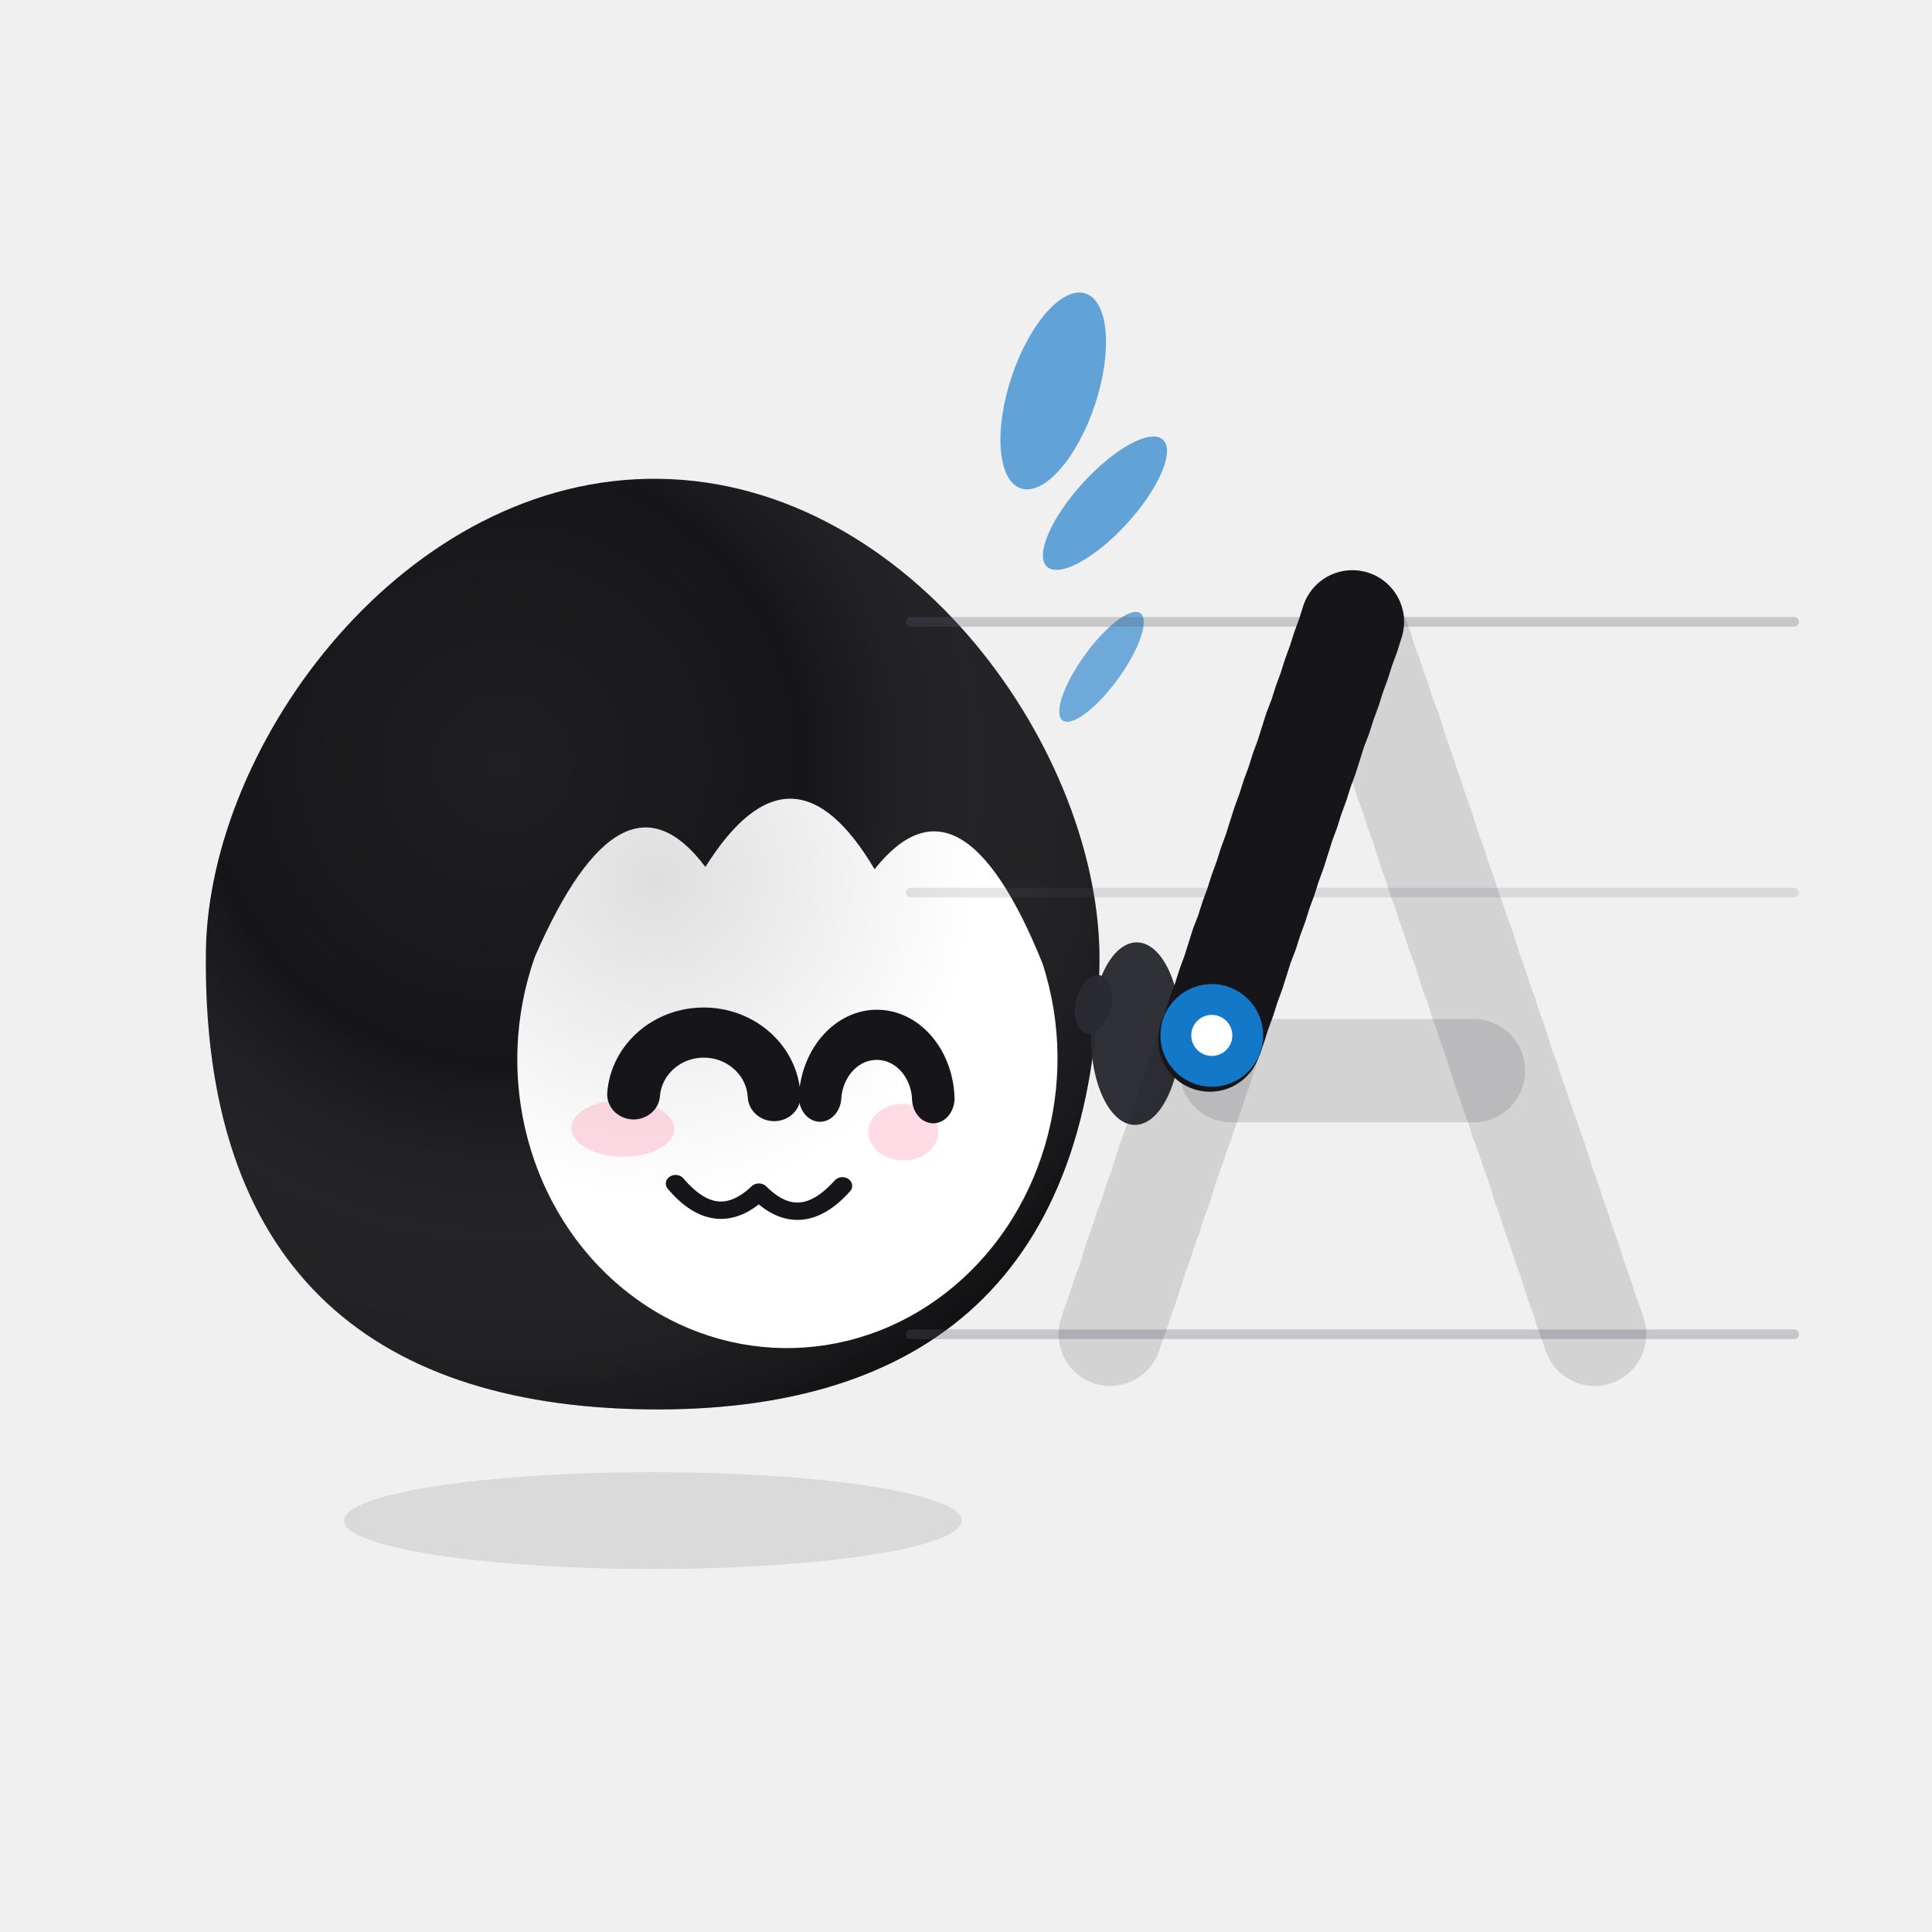
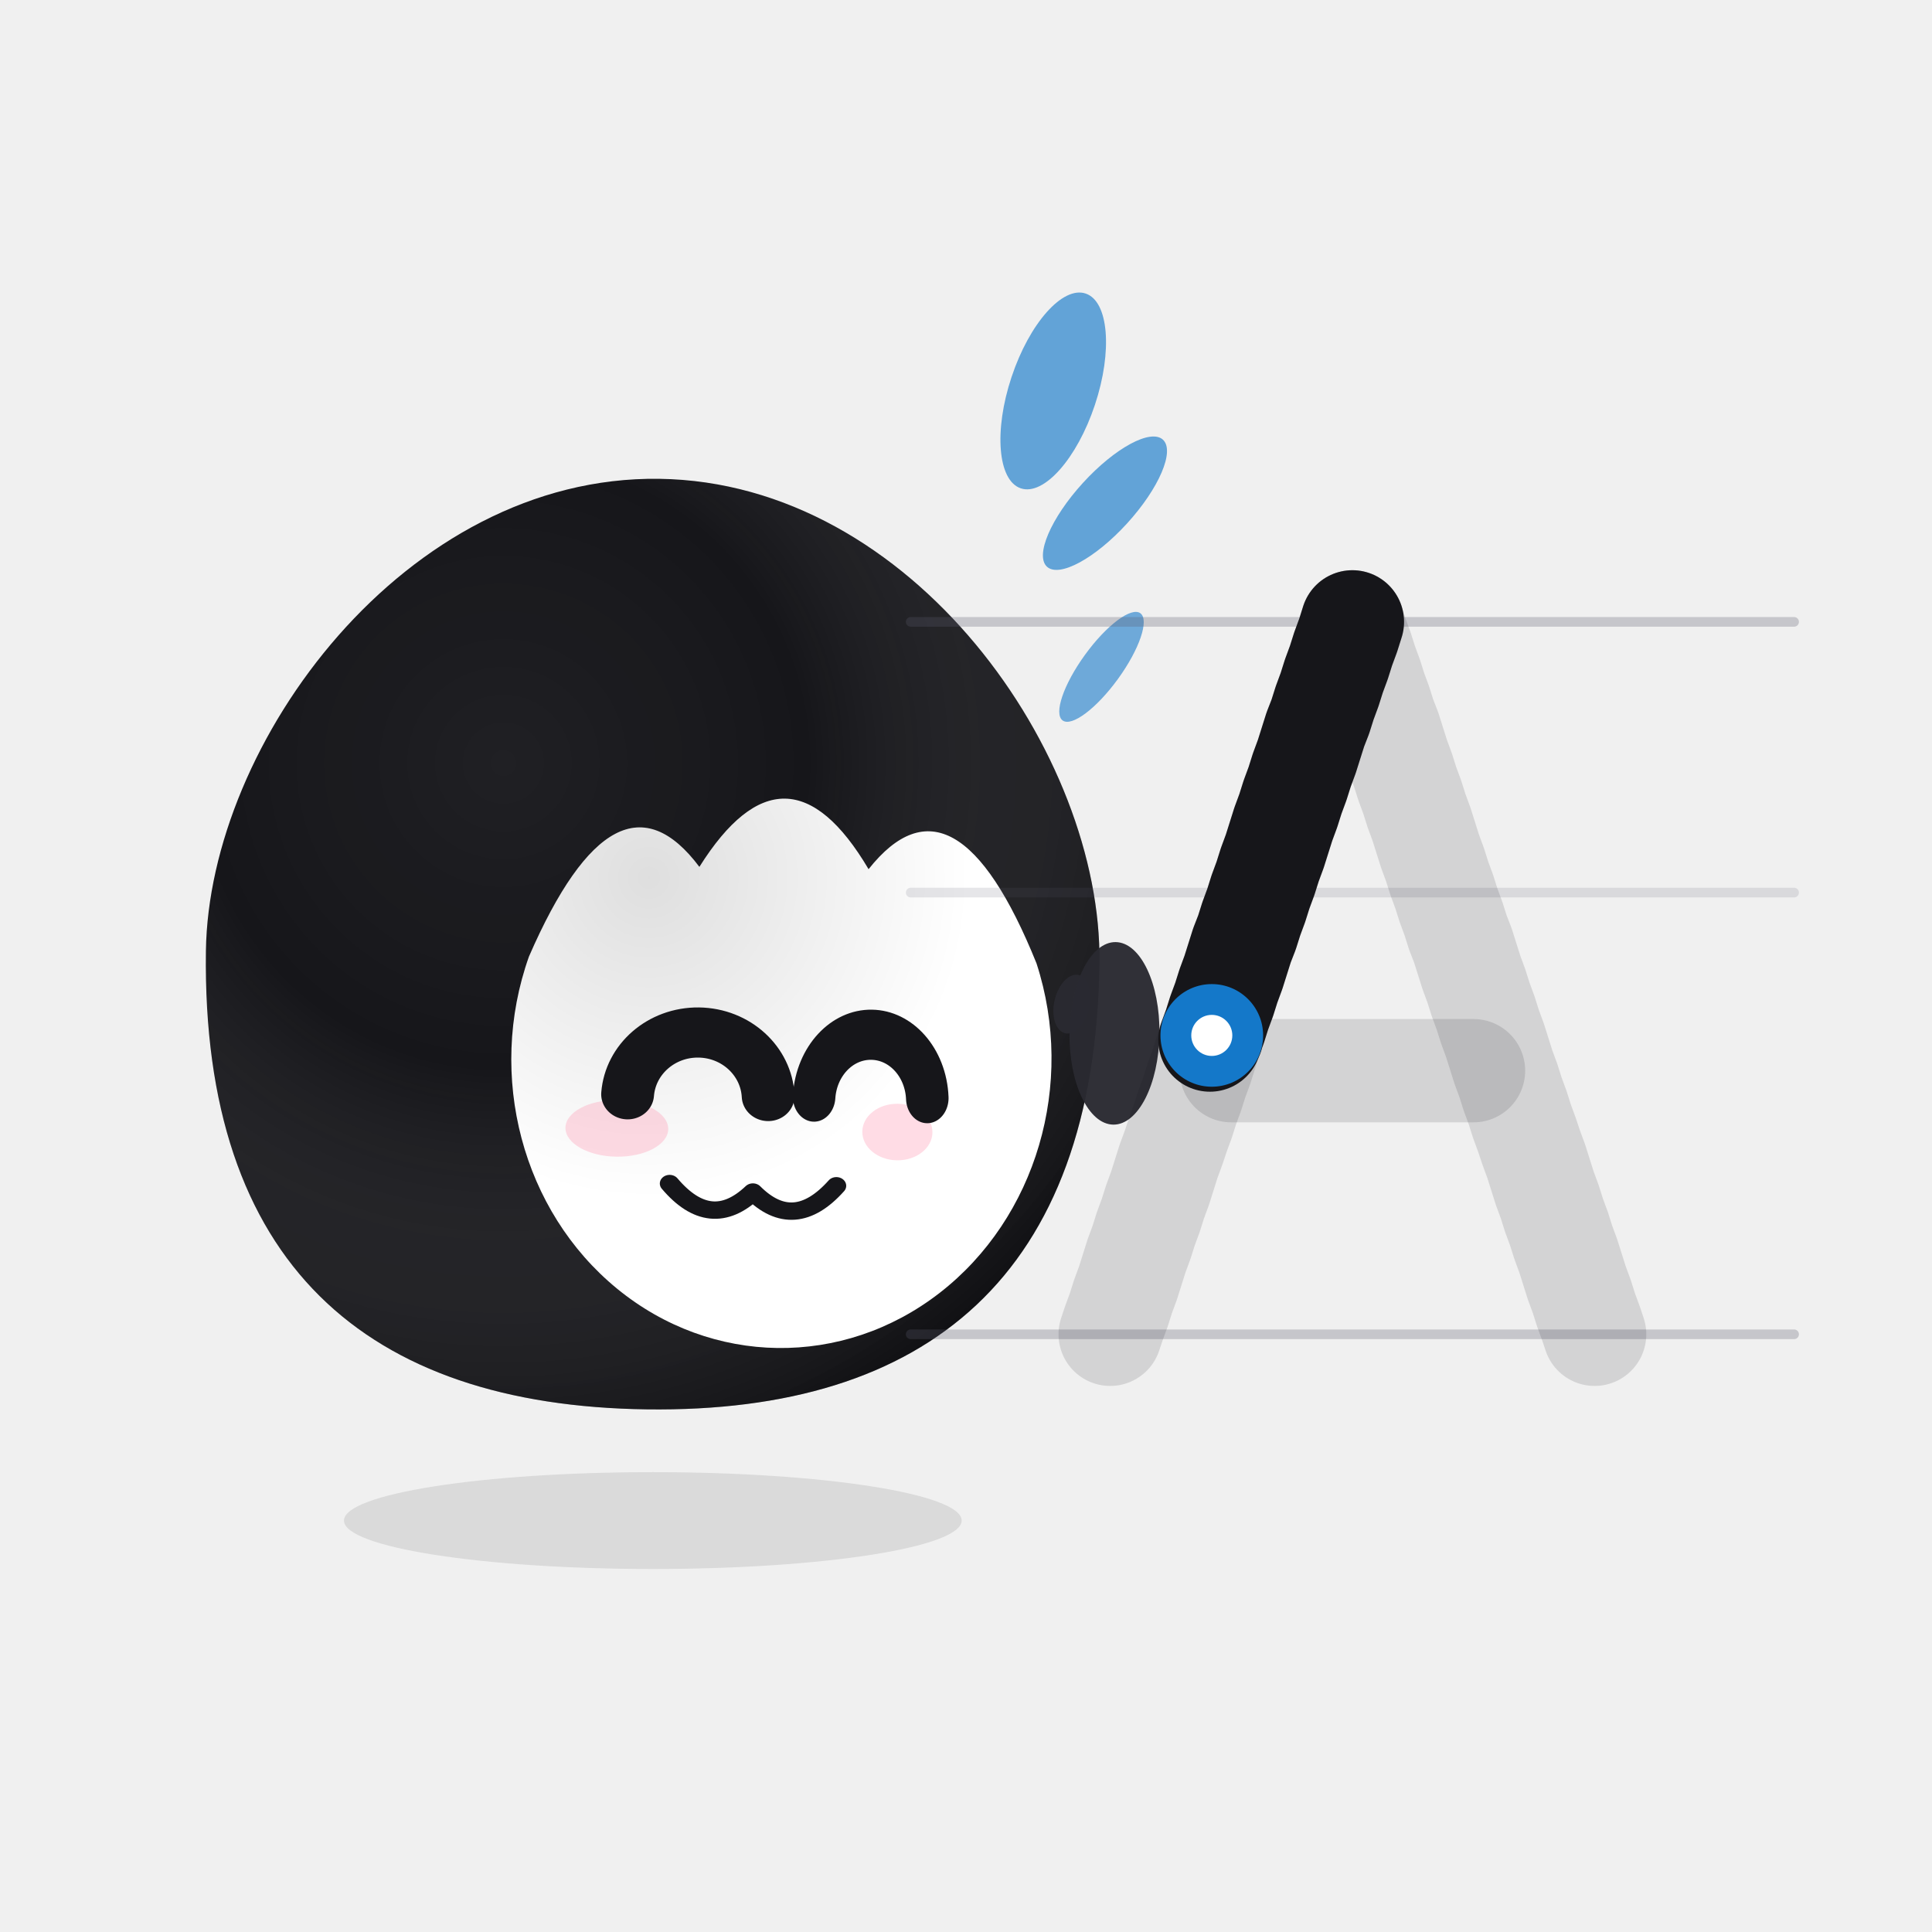
<svg xmlns="http://www.w3.org/2000/svg" width="320" height="320" viewBox="0 0 320 320">
  <defs>
    <radialGradient id="bg0" gradientUnits="userSpaceOnUse" cx="-34" cy="-40" r="162" fx="-34" fy="-40">
      <stop offset="0" stop-color="rgba(255,255,255,0.043)" />
      <stop offset="0.42" stop-color="rgba(255,255,255,0)" />
      <stop offset="1" stop-color="rgba(0,0,0,0.272)" />
    </radialGradient>
    <clipPath id="bc1">
-       <path d="M87.261 3.16C96.395 29.992 87.978 60.053 66.555 77.104C45.133 94.155 15.783 94.155 -5.64 77.104C-27.062 60.053 -35.48 29.992 -26.345 3.16Q-7.411 -41.933 11.523 -17.39Q30.458 -48.411 49.392 -17.39Q68.327 -41.933 87.261 3.16Z" transform="matrix(0.74 0.01 -0.01 0.741 108.133 156.37)" />
+       <path d="M0 -102.44C55.94 -102.44 98.5 -43.025 98.5 2.868C98.5 71.708 61.733 102.44 0 102.44C-61.733 102.44 -98.5 71.708 -98.5 2.868C-98.5 -43.025 -55.94 -102.44 0 -102.44ZM-5.118 -95.245C46.906 -95.245 86.487 -38.8 86.487 4.798C86.487 70.196 52.294 99.391 -5.118 99.391C-62.53 99.391 -96.723 70.196 -96.723 4.798C-96.723 -38.8 -57.143 -95.245 -5.118 -95.245Z" transform="matrix(0.74 0.01 -0.01 0.741 108.133 156.37)" />
    </clipPath>
-     <radialGradient id="bg1" gradientUnits="userSpaceOnUse" cx="0.234" cy="-14.805" r="119.561" fx="0.234" fy="-14.805">
+     <clipPath id="bc2">
+       <path d="M85.918 3.16C95.052 29.992 86.635 60.053 65.212 77.104C43.79 94.155 14.44 94.155 -6.983 77.104C-28.405 60.053 -36.823 29.992 -27.688 3.16Q-8.754 -41.933 10.18 -17.39Q29.115 -48.411 48.049 -17.39Q66.984 -41.933 85.918 3.16Z" transform="matrix(0.74 0.01 -0.01 0.741 108.133 156.37)" />
+     </clipPath>
+     <radialGradient id="bg1" gradientUnits="userSpaceOnUse" cx="-1.11" cy="-14.805" r="119.561" fx="-1.11" fy="-14.805">
      <stop offset="0" stop-color="rgba(0,0,0,0.128)" />
      <stop offset="0.6" stop-color="rgba(0,0,0,0)" />
    </radialGradient>
-     <clipPath id="bc2">
-       <path d="M87.261 3.16C96.395 29.992 87.978 60.053 66.555 77.104C45.133 94.155 15.783 94.155 -5.64 77.104C-27.062 60.053 -35.48 29.992 -26.345 3.16Q-7.411 -41.933 11.523 -17.39Q30.458 -48.411 49.392 -17.39Q68.327 -41.933 87.261 3.16Z" transform="matrix(0.74 0.01 -0.01 0.741 108.133 156.37)" />
+     <clipPath id="bc3">
+       <path d="M85.918 3.16C95.052 29.992 86.635 60.053 65.212 77.104C43.79 94.155 14.44 94.155 -6.983 77.104C-28.405 60.053 -36.823 29.992 -27.688 3.16Q-8.754 -41.933 10.18 -17.39Q29.115 -48.411 48.049 -17.39Q66.984 -41.933 85.918 3.16Z" transform="matrix(0.74 0.01 -0.01 0.741 108.133 156.37)" />
+     </clipPath>
+     <clipPath id="bc4">
+       <path d="M85.918 3.16C95.052 29.992 86.635 60.053 65.212 77.104C43.79 94.155 14.44 94.155 -6.983 77.104C-28.405 60.053 -36.823 29.992 -27.688 3.16Q-8.754 -41.933 10.18 -17.39Q29.115 -48.411 48.049 -17.39Q66.984 -41.933 85.918 3.16Z" transform="matrix(0.74 0.01 -0.01 0.741 108.133 156.37)" />
    </clipPath>
  </defs>
  <path d="M-0.985 126C-0.985 132.075 -32.4 137 -71.154 137C-109.907 137 -141.323 132.075 -141.323 126C-141.323 119.925 -109.907 115 -71.154 115C-32.4 115 -0.985 119.925 -0.985 126" fill="rgba(22,22,26,0.13)" fill-opacity="0.799" transform="matrix(0.729 0 0 0.729 160 160)" />
  <path d="M-5.118 -96.727C47.698 -96.727 87.882 -39.423 87.882 4.84C87.882 71.233 53.168 100.873 -5.118 100.873C-63.405 100.873 -98.118 71.233 -98.118 4.84C-98.118 -39.423 -57.935 -96.727 -5.118 -96.727Z" fill="#16161A" transform="matrix(0.74 0.01 -0.01 0.741 108.133 156.37)" />
  <path d="M0 -104C56.792 -104 100 -43.68 100 2.912C100 72.8 62.674 104 0 104C-62.674 104 -100 72.8 -100 2.912C-100 -43.68 -56.792 -104 0 -104Z" fill="#16161A" transform="matrix(0.74 0.01 -0.01 0.741 108.133 156.37)" />
  <path d="M0 -104C56.792 -104 100 -43.68 100 2.912C100 72.8 62.674 104 0 104C-62.674 104 -100 72.8 -100 2.912C-100 -43.68 -56.792 -104 0 -104ZM-5.118 -96.727C47.698 -96.727 87.882 -39.423 87.882 4.84C87.882 71.233 53.168 100.873 -5.118 100.873C-63.405 100.873 -98.118 71.233 -98.118 4.84C-98.118 -39.423 -57.935 -96.727 -5.118 -96.727Z" fill="url(#bg0)" transform="matrix(0.74 0.01 -0.01 0.741 108.133 156.37)" />
-   <path d="M87.261 3.16C96.395 29.992 87.978 60.053 66.555 77.104C45.133 94.155 15.783 94.155 -5.64 77.104C-27.062 60.053 -35.48 29.992 -26.345 3.16Q-7.411 -41.933 11.523 -17.39Q30.458 -48.411 49.392 -17.39Q68.327 -41.933 87.261 3.16Z" fill="#FFFFFF" transform="matrix(0.74 0.01 -0.01 0.741 108.133 156.37)" />
  <g clip-path="url(#bc1)">
-     <path d="M87.261 3.16C96.395 29.992 87.978 60.053 66.555 77.104C45.133 94.155 15.783 94.155 -5.64 77.104C-27.062 60.053 -35.48 29.992 -26.345 3.16Q-7.411 -41.933 11.523 -17.39Q30.458 -48.411 49.392 -17.39Q68.327 -41.933 87.261 3.16Z" fill="url(#bg1)" transform="matrix(0.74 0.01 -0.01 0.741 108.133 156.37)" />
+     <path d="M85.918 3.16C95.052 29.992 86.635 60.053 65.212 77.104C43.79 94.155 14.44 94.155 -6.983 77.104C-28.405 60.053 -36.823 29.992 -27.688 3.16Q-8.754 -41.933 10.18 -17.39Q29.115 -48.411 48.049 -17.39Q66.984 -41.933 85.918 3.16Z" fill="#FFFFFF" transform="matrix(0.74 0.01 -0.01 0.741 108.133 156.37)" />
+     <g clip-path="url(#bc2)">
+       <path d="M85.918 3.16C95.052 29.992 86.635 60.053 65.212 77.104C43.79 94.155 14.44 94.155 -6.983 77.104C-28.405 60.053 -36.823 29.992 -27.688 3.16Q-8.754 -41.933 10.18 -17.39Q29.115 -48.411 48.049 -17.39Q66.984 -41.933 85.918 3.16Z" fill="url(#bg1)" transform="matrix(0.74 0.01 -0.01 0.741 108.133 156.37)" />
+     </g>
+     <g clip-path="url(#bc3)">
+       <path d="M11.5 0C11.5 3.866 6.351 7 0 7C-6.351 7 -11.5 3.866 -11.5 0C-11.5 -3.866 -6.351 -7 0 -7C6.351 -7 11.5 -3.866 11.5 0" fill="rgba(255,138,168,0.42)" fill-opacity="0.7" transform="matrix(0.74 0.01 -0.009 0.669 102.169 186.901)" />
+       <path d="M11.5 0C11.5 3.866 6.351 7 0 7C-6.351 7 -11.5 3.866 -11.5 0C-11.5 -3.866 -6.351 -7 0 -7C6.351 -7 11.5 -3.866 11.5 0" fill="rgba(255,138,168,0.42)" fill-opacity="0.7" transform="matrix(0.505 0.007 -0.009 0.669 148.633 187.501)" />
+     </g>
+     <g clip-path="url(#bc4)">
+       <path d="M-15.968 -1.005C-15.438 -9.434 -8.446 -16 0 -16C8.446 -16 15.438 -9.434 15.968 -1.005" fill="none" stroke="#16161A" stroke-width="12" stroke-linecap="round" stroke-linejoin="round" transform="matrix(0.729 0.009 -0.009 0.692 115.582 182.088)" />
+       <path d="M-15.968 -1.005C-15.438 -9.434 -8.446 -16 0 -16C8.446 -16 15.438 -9.434 15.968 -1.005" fill="none" stroke="#16161A" stroke-width="12" stroke-linecap="round" stroke-linejoin="round" transform="matrix(0.587 0.008 -0.009 0.692 144.207 182.457)" />
+       <path d="M-20.4 -3.57Q-10.2 9.69 0 -1.53Q10.2 9.69 20.4 -3.57" fill="none" stroke="#16161A" stroke-width="4.8" stroke-linecap="round" stroke-linejoin="round" transform="matrix(0.677 0.009 -0.008 0.599 124.695 198.355)" />
+     </g>
  </g>
-   <path d="M11.5 0C11.5 3.866 6.351 7 0 7C-6.351 7 -11.5 3.866 -11.5 0C-11.5 -3.866 -6.351 -7 0 -7C6.351 -7 11.5 -3.866 11.5 0" fill="rgba(255,138,168,0.42)" fill-opacity="0.7" transform="matrix(0.74 0.01 -0.009 0.669 103.162 186.914)" />
-   <path d="M11.5 0C11.5 3.866 6.351 7 0 7C-6.351 7 -11.5 3.866 -11.5 0C-11.5 -3.866 -6.351 -7 0 -7C6.351 -7 11.5 -3.866 11.5 0" fill="rgba(255,138,168,0.42)" fill-opacity="0.7" transform="matrix(0.505 0.007 -0.009 0.669 149.627 187.514)" />
-   <g clip-path="url(#bc2)">
-     <path d="M-15.968 -1.005C-15.438 -9.434 -8.446 -16 0 -16C8.446 -16 15.438 -9.434 15.968 -1.005" fill="none" stroke="#16161A" stroke-width="12" stroke-linecap="round" stroke-linejoin="round" transform="matrix(0.729 0.009 -0.009 0.692 116.575 182.101)" />
-     <path d="M-15.968 -1.005C-15.438 -9.434 -8.446 -16 0 -16C8.446 -16 15.438 -9.434 15.968 -1.005" fill="none" stroke="#16161A" stroke-width="12" stroke-linecap="round" stroke-linejoin="round" transform="matrix(0.587 0.008 -0.009 0.692 145.2 182.47)" />
-     <path d="M-20.4 -3.57Q-10.2 9.69 0 -1.53Q10.2 9.69 20.4 -3.57" fill="none" stroke="#16161A" stroke-width="4.8" stroke-linecap="round" stroke-linejoin="round" transform="matrix(0.677 0.009 -0.008 0.599 125.688 198.368)" />
-   </g>
-   <path d="M-10.215 -10.816C-8.289 -8.119 -9.498 -3.956 -12.914 -1.517C-16.33 0.922 -20.66 0.713 -22.585 -1.984C-24.511 -4.681 -23.302 -8.844 -19.886 -11.283C-16.47 -13.722 -12.14 -13.513 -10.215 -10.816" fill="#2A2A31" fill-opacity="0.964" transform="matrix(0.433 0.006 -0.01 0.741 188.128 171.203)" />
-   <path d="M17.2 0C17.2 11.267 9.499 20.4 0 20.4C-9.499 20.4 -17.2 11.267 -17.2 0C-17.2 -11.267 -9.499 -20.4 0 -20.4C9.499 -20.4 17.2 -11.267 17.2 0" fill="#2A2A31" fill-opacity="0.964" transform="matrix(0.433 0.006 -0.01 0.741 188.128 171.203)" />
+   <path d="M-10.215 -10.816C-8.289 -8.119 -9.498 -3.956 -12.914 -1.517C-16.33 0.922 -20.66 0.713 -22.585 -1.984C-24.511 -4.681 -23.302 -8.844 -19.886 -11.283C-16.47 -13.722 -12.14 -13.513 -10.215 -10.816" fill="#2A2A31" fill-opacity="0.964" transform="matrix(0.433 0.006 -0.01 0.741 184.593 171.157)" />
+   <path d="M17.2 0C17.2 11.267 9.499 20.4 0 20.4C-9.499 20.4 -17.2 11.267 -17.2 0C-17.2 -11.267 -9.499 -20.4 0 -20.4C9.499 -20.4 17.2 -11.267 17.2 0" fill="#2A2A31" fill-opacity="0.964" transform="matrix(0.433 0.006 -0.01 0.741 184.593 171.157)" />
  <path d="M9.831 0C9.831 12.673 5.43 22.947 0 22.947C-5.43 22.947 -9.831 12.673 -9.831 0C-9.831 -12.673 -5.43 -22.947 0 -22.947C5.43 -22.947 9.831 -12.673 9.831 0" fill="#1478C9" fill-opacity="0.644" transform="matrix(0.702 0.235 -0.234 0.703 174.448 64.752)" />
  <path d="M6.703 0C6.703 10.625 3.702 19.238 0 19.238C-3.702 19.238 -6.703 10.625 -6.703 0C-6.703 -10.625 -3.702 -19.238 0 -19.238C3.702 -19.238 6.703 -10.625 6.703 0" fill="#1478C9" fill-opacity="0.644" transform="matrix(0.546 0.5 -0.499 0.547 183.016 83.346)" />
  <path d="M4.571 0C4.571 8.173 2.525 14.799 0 14.799C-2.525 14.799 -4.571 8.173 -4.571 0C-4.571 -8.173 -2.525 -14.799 0 -14.799C2.525 -14.799 4.571 -8.173 4.571 0" fill="#1478C9" fill-opacity="0.588" transform="matrix(0.599 0.435 -0.435 0.6 182.443 110.451)" />
  <path d="M-73.16 -59L73.16 -59" fill="none" stroke="#5C5C6E" stroke-width="1.6" stroke-linecap="round" stroke-linejoin="round" stroke-opacity="0.28" transform="matrix(1 0 0 1 224 162)" />
  <path d="M-73.16 -14.16L73.16 -14.16" fill="none" stroke="#5C5C6E" stroke-width="1.6" stroke-linecap="round" stroke-linejoin="round" stroke-opacity="0.15" transform="matrix(1 0 0 1 224 162)" />
  <path d="M-73.16 59L73.16 59" fill="none" stroke="#5C5C6E" stroke-width="1.6" stroke-linecap="round" stroke-linejoin="round" stroke-opacity="0.28" transform="matrix(1 0 0 1 224 162)" />
  <path d="M0 -0.5L-0.006 -0.481L-0.013 -0.462L-0.019 -0.443L-0.026 -0.424L-0.032 -0.405L-0.039 -0.386L-0.045 -0.367L-0.052 -0.349L-0.058 -0.33L-0.064 -0.311L-0.071 -0.292L-0.077 -0.273L-0.084 -0.254L-0.09 -0.235L-0.097 -0.216L-0.103 -0.197L-0.109 -0.178L-0.116 -0.159L-0.122 -0.14L-0.129 -0.121L-0.135 -0.102L-0.142 -0.083L-0.148 -0.064L-0.155 -0.046L-0.161 -0.027L-0.167 -0.008L-0.174 0.011L-0.18 0.03L-0.187 0.049L-0.193 0.068L-0.2 0.087L-0.206 0.106L-0.212 0.125L-0.219 0.144L-0.225 0.163L-0.232 0.182L-0.238 0.201L-0.245 0.22L-0.251 0.238L-0.258 0.257L-0.264 0.276L-0.27 0.295L-0.277 0.314L-0.283 0.333L-0.29 0.352L-0.296 0.371L-0.303 0.39L-0.309 0.409L-0.315 0.428L-0.322 0.447L-0.328 0.466L-0.335 0.485L-0.34 0.5" fill="none" stroke="rgba(22,22,26,0.13)" stroke-width="0.145" stroke-linecap="round" stroke-linejoin="round" transform="matrix(118 0 0 118 224 162)" />
  <path d="M0 -0.5L0.006 -0.481L0.013 -0.462L0.019 -0.443L0.026 -0.424L0.032 -0.405L0.039 -0.386L0.045 -0.367L0.052 -0.349L0.058 -0.33L0.064 -0.311L0.071 -0.292L0.077 -0.273L0.084 -0.254L0.09 -0.235L0.097 -0.216L0.103 -0.197L0.109 -0.178L0.116 -0.159L0.122 -0.14L0.129 -0.121L0.135 -0.102L0.142 -0.083L0.148 -0.064L0.155 -0.046L0.161 -0.027L0.167 -0.008L0.174 0.011L0.18 0.03L0.187 0.049L0.193 0.068L0.2 0.087L0.206 0.106L0.212 0.125L0.219 0.144L0.225 0.163L0.232 0.182L0.238 0.201L0.245 0.22L0.251 0.238L0.258 0.257L0.264 0.276L0.27 0.295L0.277 0.314L0.283 0.333L0.29 0.352L0.296 0.371L0.303 0.39L0.309 0.409L0.315 0.428L0.322 0.447L0.328 0.466L0.335 0.485L0.34 0.5" fill="none" stroke="rgba(22,22,26,0.13)" stroke-width="0.145" stroke-linecap="round" stroke-linejoin="round" transform="matrix(118 0 0 118 224 162)" />
  <path d="M-0.17 0.13L-0.15 0.13L-0.13 0.13L-0.11 0.13L-0.09 0.13L-0.07 0.13L-0.05 0.13L-0.03 0.13L-0.01 0.13L0.01 0.13L0.03 0.13L0.05 0.13L0.07 0.13L0.09 0.13L0.11 0.13L0.13 0.13L0.15 0.13L0.17 0.13" fill="none" stroke="rgba(22,22,26,0.13)" stroke-width="0.145" stroke-linecap="round" stroke-linejoin="round" transform="matrix(118 0 0 118 224 162)" />
  <path d="M0 -0.5L-0.006 -0.481L-0.013 -0.462L-0.019 -0.443L-0.026 -0.424L-0.032 -0.405L-0.039 -0.386L-0.045 -0.367L-0.052 -0.349L-0.058 -0.33L-0.064 -0.311L-0.071 -0.292L-0.077 -0.273L-0.084 -0.254L-0.09 -0.235L-0.097 -0.216L-0.103 -0.197L-0.109 -0.178L-0.116 -0.159L-0.122 -0.14L-0.129 -0.121L-0.135 -0.102L-0.142 -0.083L-0.148 -0.064L-0.155 -0.046L-0.161 -0.027L-0.167 -0.008L-0.174 0.011L-0.18 0.03L-0.187 0.049L-0.193 0.068L-0.2 0.087L-0.197 0.08" fill="none" stroke="#16161A" stroke-width="0.145" stroke-linecap="round" stroke-linejoin="round" transform="matrix(118 0 0 118 224 162)" />
  <path d="M8.5 0C8.5 4.694 4.694 8.5 0 8.5C-4.694 8.5 -8.5 4.694 -8.5 0C-8.5 -4.694 -4.694 -8.5 0 -8.5C4.694 -8.5 8.5 -4.694 8.5 0" fill="#1478C9" transform="matrix(1 0 0 1 200.711 171.496)" />
  <path d="M3.4 0C3.4 1.878 1.878 3.4 0 3.4C-1.878 3.4 -3.4 1.878 -3.4 0C-3.4 -1.878 -1.878 -3.4 0 -3.4C1.878 -3.4 3.4 -1.878 3.4 0" fill="#FFFFFF" transform="matrix(1 0 0 1 200.711 171.496)" />
</svg>
